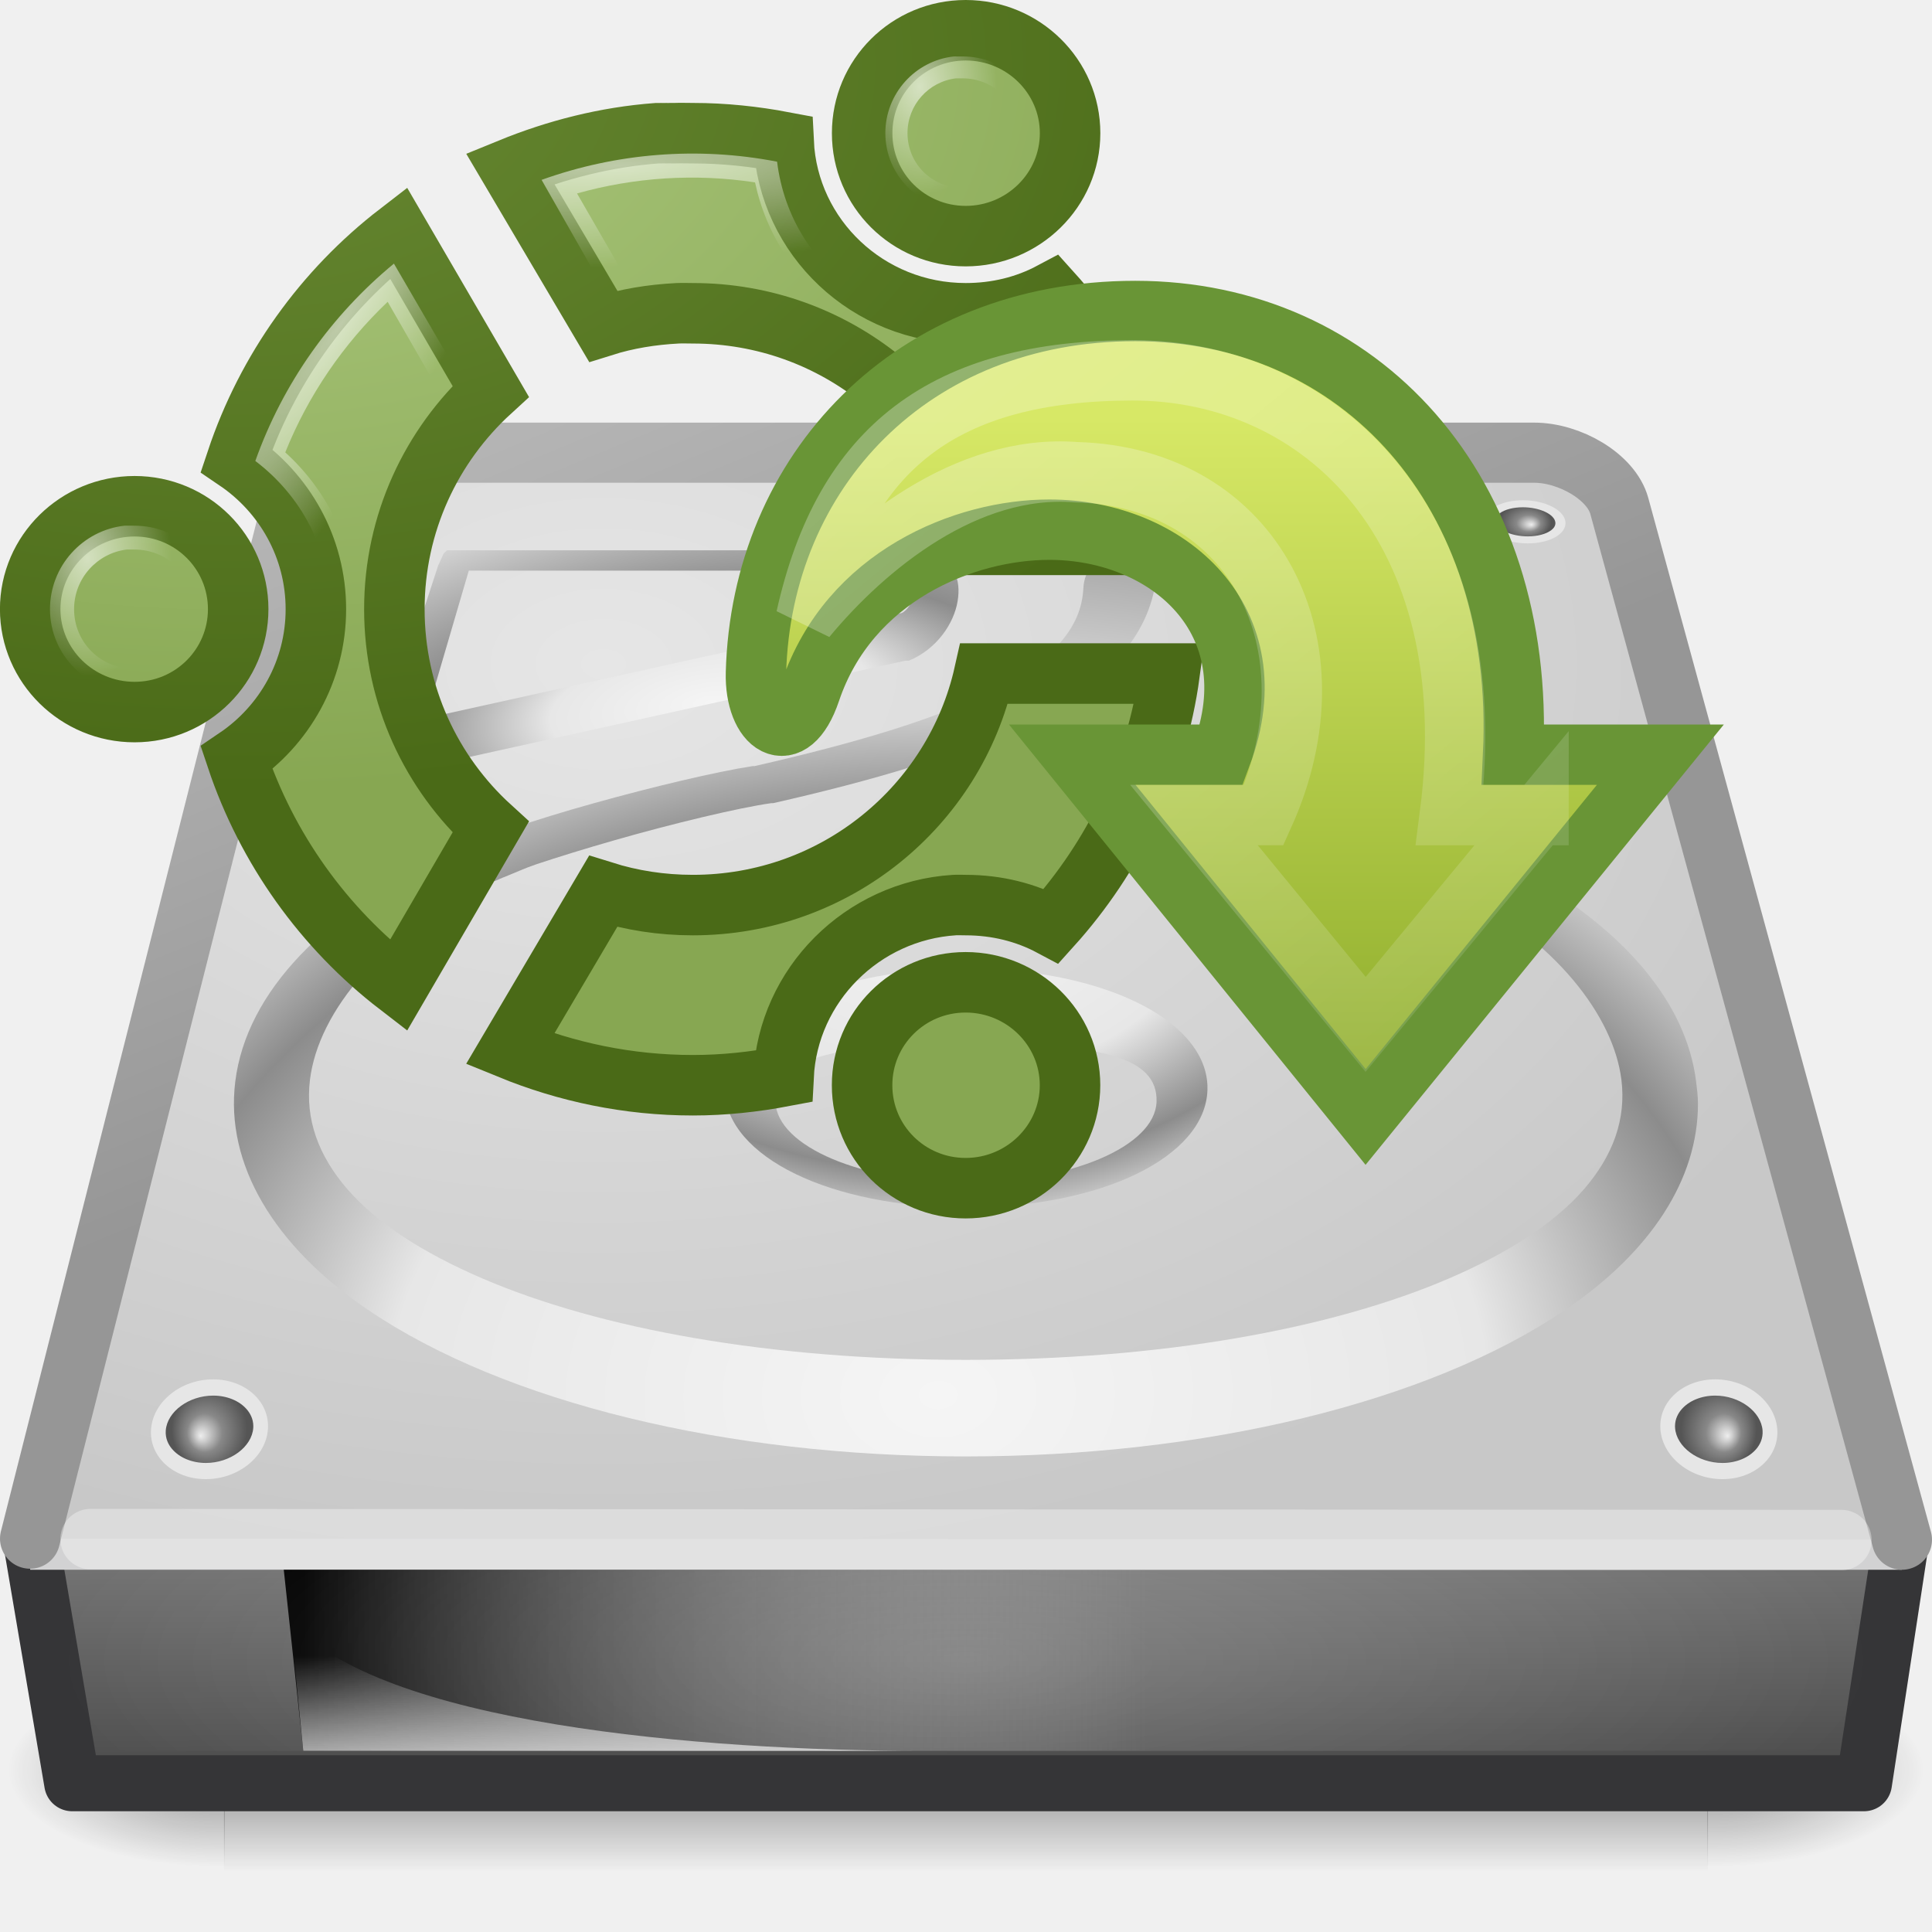
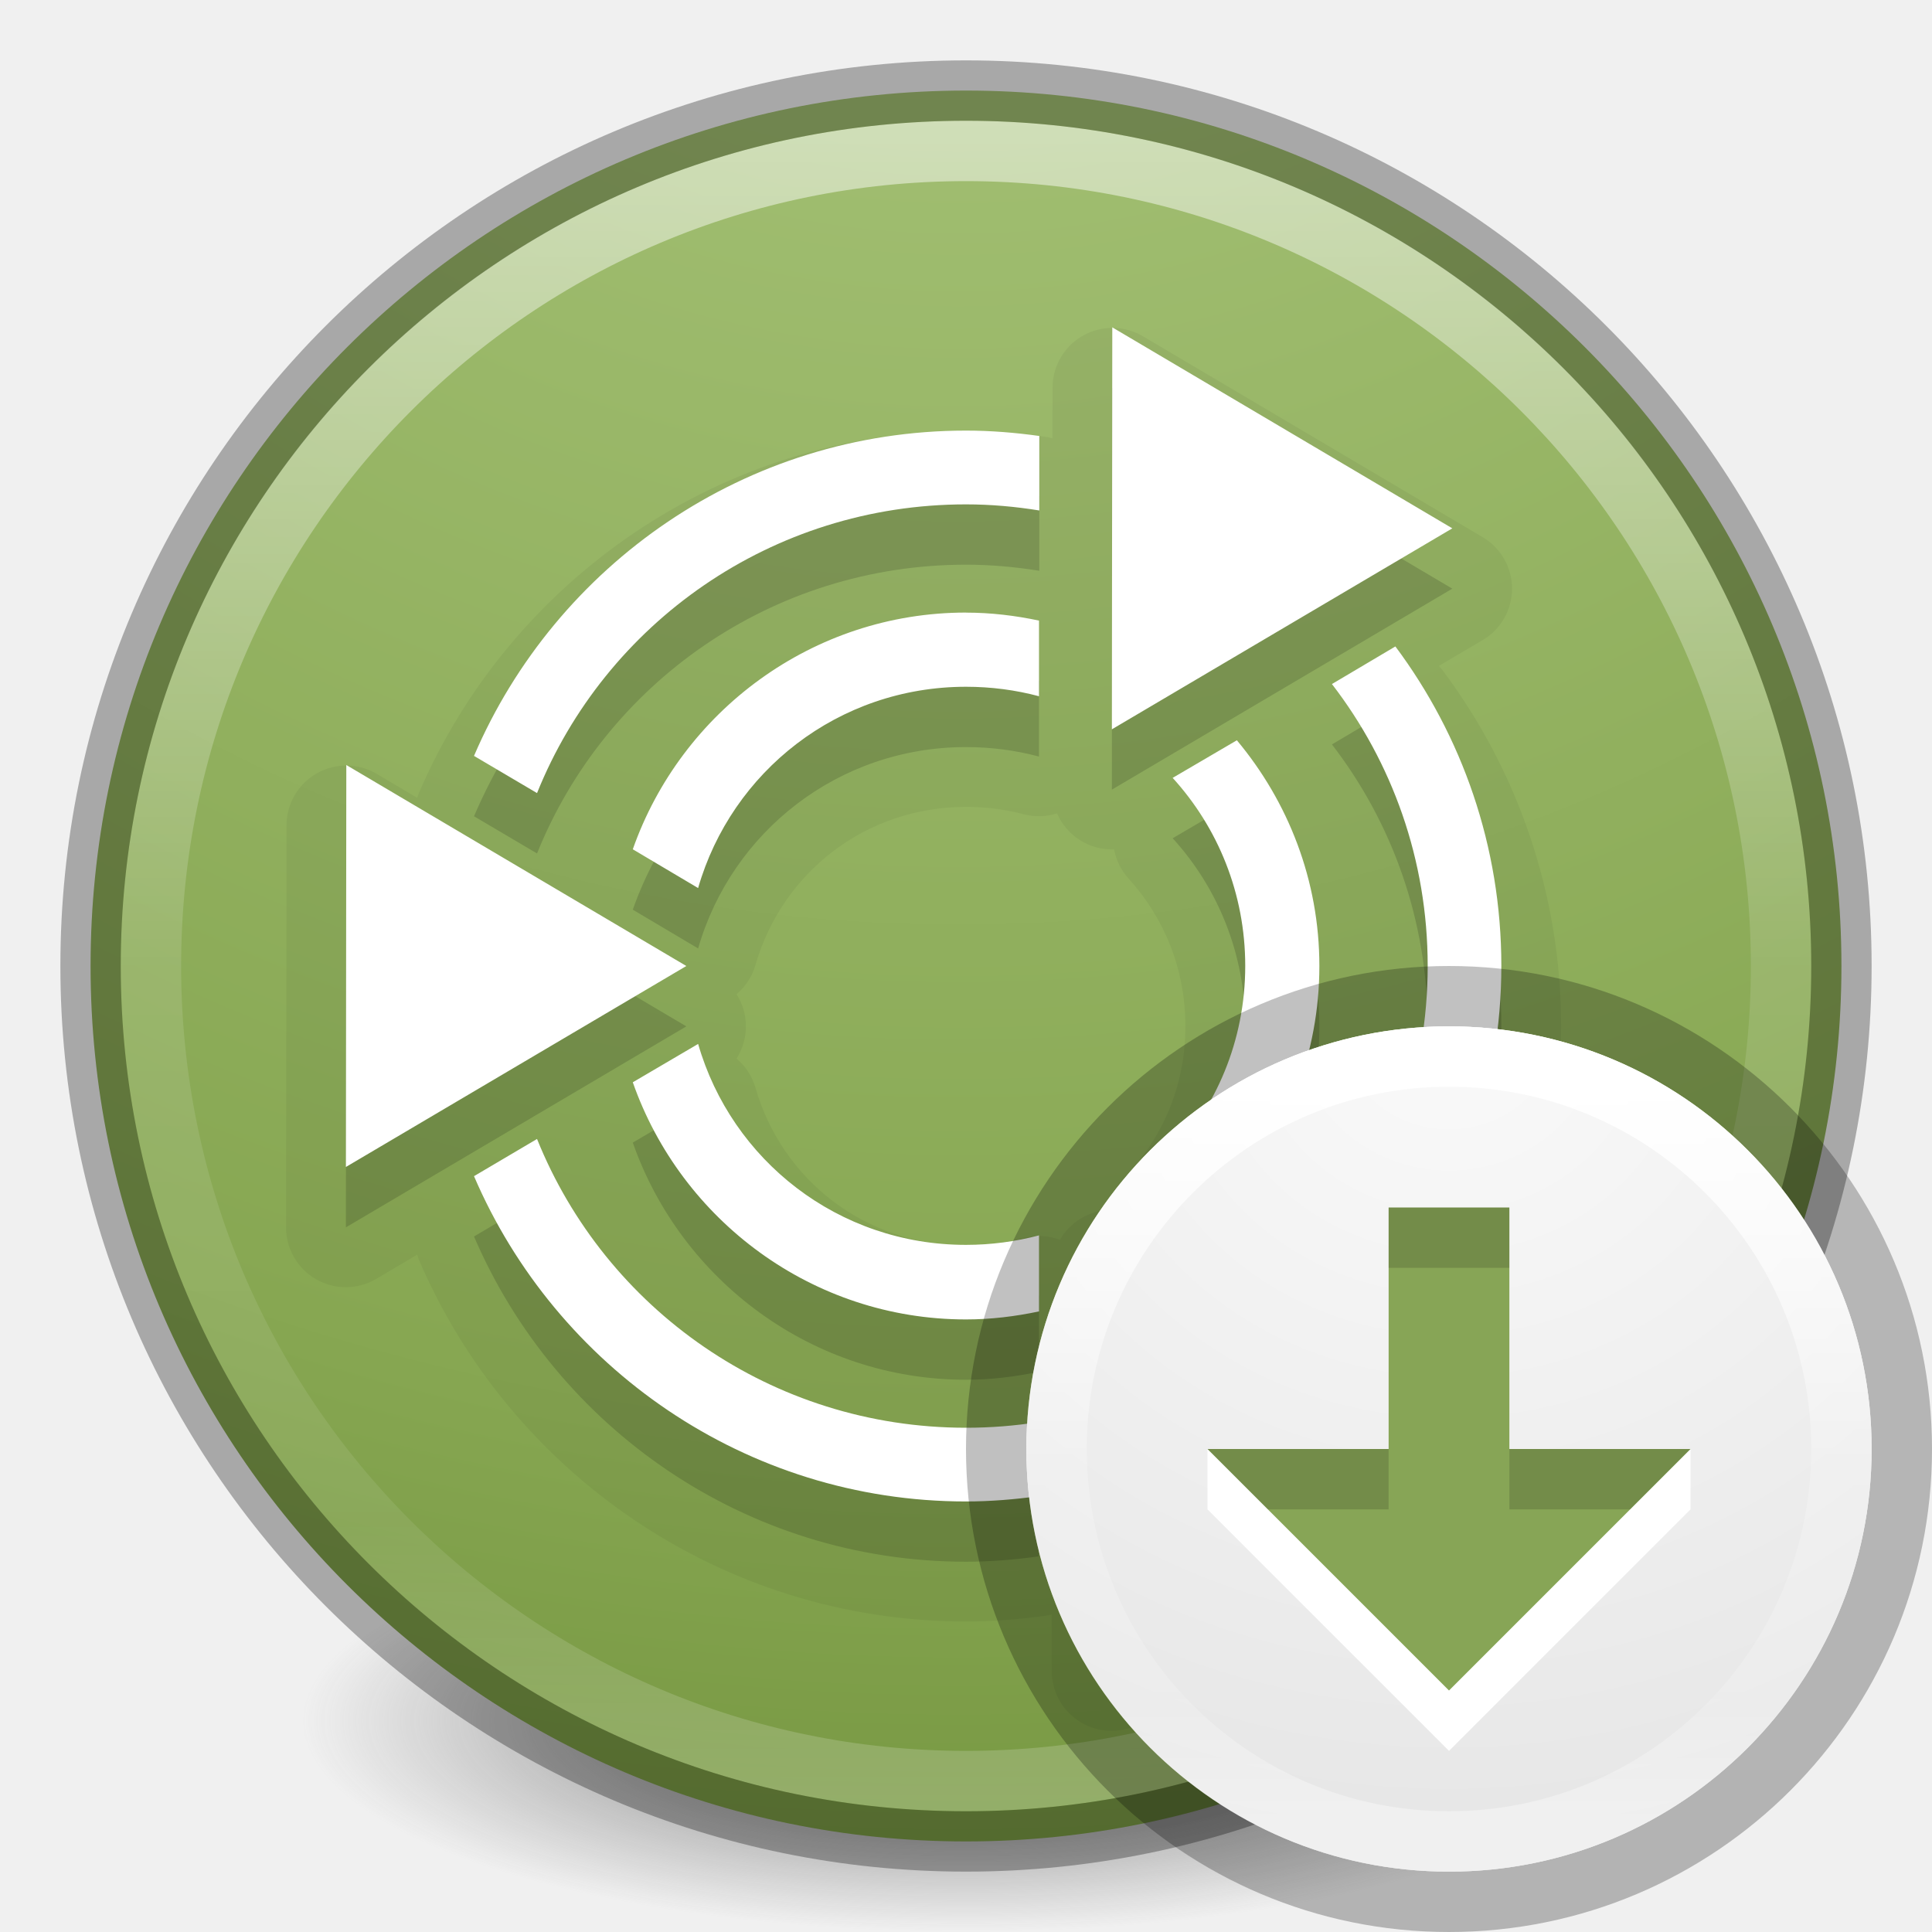
- <svg xmlns="http://www.w3.org/2000/svg" xmlns:xlink="http://www.w3.org/1999/xlink" id="svg3786" height="32" width="32" version="1.0">
-   <defs id="defs3788">
-     <radialGradient id="radialGradient3590" gradientUnits="userSpaceOnUse" cy="-26.1" cx="96.124" gradientTransform="matrix(-.0001763 .31546 -.49634 -.00032574 -9.1476 -29.278)" r="38.213">
-       <stop id="stop6164" style="stop-color:#688933" offset="0" />
-       <stop id="stop6166" style="stop-color:#4A6A17" offset="1" />
-     </radialGradient>
-     <radialGradient id="radialGradient3588" gradientUnits="userSpaceOnUse" cy="-34.004" cx="103.94" gradientTransform="matrix(-.00017632 .31546 -.50096 0 -13.226 -31.734)" r="38.213">
-       <stop id="stop6158" style="stop-color:#ADC980" offset="0" />
-       <stop id="stop6160" style="stop-color:#87A752" offset="1" />
-     </radialGradient>
-     <radialGradient id="radialGradient3585" xlink:href="#linearGradient6280" gradientUnits="userSpaceOnUse" cy="-22.827" cx="100.62" gradientTransform="matrix(.012345 .0081234 -.048043 .071615 3.2993 6.1981)" r="116.22" />
-     <radialGradient id="radialGradient3582" xlink:href="#linearGradient6280" gradientUnits="userSpaceOnUse" cy="30.946" cx="26.686" gradientTransform="matrix(.05309 -.0018911 .0026832 .073885 -.051455 7.0156)" r="26.269" />
-     <radialGradient id="radialGradient3579" xlink:href="#linearGradient6280" gradientUnits="userSpaceOnUse" cy="30.946" cx="26.686" gradientTransform="matrix(.048795 -.0017381 .0024661 .067907 13.856 -.61986)" r="26.269" />
-     <linearGradient id="linearGradient6280">
-       <stop id="stop6282" style="stop-color:#fff" offset="0" />
-       <stop id="stop6284" style="stop-color:#fff;stop-opacity:0" offset="1" />
+ <svg xmlns="http://www.w3.org/2000/svg" xmlns:xlink="http://www.w3.org/1999/xlink" id="svg4505" height="32" width="32" version="1.1">
+   <defs id="defs4507">
+     <linearGradient id="linearGradient3820-7-2-2">
+       <stop offset="0" style="stop-color:#3d3d3d;stop-opacity:1" id="stop3822-2-6-36" />
+       <stop offset="0.5" style="stop-color:#686868;stop-opacity:0.498" id="stop3864-8-7-6" />
+       <stop offset="1" style="stop-color:#686868;stop-opacity:0" id="stop3824-1-2-4" />
    </linearGradient>
-     <radialGradient id="radialGradient3576" xlink:href="#linearGradient6280" gradientUnits="userSpaceOnUse" cy="-22.827" cx="100.62" gradientTransform="matrix(.00076661 .014328 .084335 -.0047124 12.116 1.1909)" r="116.22" />
-     <linearGradient id="linearGradient2759" y2="40.322" gradientUnits="userSpaceOnUse" x2="25" gradientTransform="matrix(.4057 0 0 .40314 10.259 2.1016)" y1="11.923" x1="25">
-       <stop id="stop2266" style="stop-color:#d7e866" offset="0" />
-       <stop id="stop2268" style="stop-color:#8cab2a" offset="1" />
+     <radialGradient gradientTransform="matrix(0.1752454,0,0,0.05575992,-1.37681,18.11914)" gradientUnits="userSpaceOnUse" xlink:href="#linearGradient3820-7-2-2" id="radialGradient3043" fy="186.171" fx="99.157" r="62.769" cy="186.171" cx="99.157" />
+     <linearGradient gradientTransform="matrix(0.7297297,0,0,0.7297297,-36.34608,-2.503931)" gradientUnits="userSpaceOnUse" xlink:href="#linearGradient4011" id="linearGradient3012" y2="44.341" x2="71.204" y1="6.238" x1="71.204" />
+     <linearGradient id="linearGradient4011">
+       <stop offset="0" style="stop-color:#ffffff;stop-opacity:1" id="stop4013" />
+       <stop offset="0.508" style="stop-color:#ffffff;stop-opacity:0.235" id="stop4015" />
+       <stop offset="0.835" style="stop-color:#ffffff;stop-opacity:0.157" id="stop4017" />
+       <stop offset="1" style="stop-color:#ffffff;stop-opacity:0.392" id="stop4019" />
    </linearGradient>
-     <linearGradient id="linearGradient2756" y2="58.048" gradientUnits="userSpaceOnUse" x2="105.32" gradientTransform="matrix(.40759 0 0 .40314 -12.064 .87288)" y1="2.048" x1="58.749">
-       <stop id="stop5115" style="stop-color:#fff" offset="0" />
-       <stop id="stop5117" style="stop-color:#fff;stop-opacity:0" offset="1" />
+     <linearGradient id="linearGradient4632-92-3-0-8-1-6-6">
+       <stop offset="0" style="stop-color:#fafafa;stop-opacity:1" id="stop4634-68-8-0-2-9-1-1" />
+       <stop offset="1" style="stop-color:#e1e1e1;stop-opacity:1" id="stop4636-8-21-7-1-4-9-4" />
    </linearGradient>
-     <linearGradient id="linearGradient5060">
-       <stop id="stop5062" offset="0" />
-       <stop id="stop5064" style="stop-opacity:0" offset="1" />
+     <linearGradient id="linearGradient4011-7-8">
+       <stop offset="0" style="stop-color:#ffffff;stop-opacity:1" id="stop4013-4" />
+       <stop offset="0.508" style="stop-color:#ffffff;stop-opacity:0.235" id="stop4015-61" />
+       <stop offset="0.835" style="stop-color:#ffffff;stop-opacity:0.157" id="stop4017-2" />
+       <stop offset="1" style="stop-color:#ffffff;stop-opacity:0.392" id="stop4019-2" />
    </linearGradient>
-     <linearGradient id="linearGradient2461" y2="9.748" gradientUnits="userSpaceOnUse" x2="13.817" gradientTransform="matrix(.68745 0 0 .66426 -.49869 .52458)" y1="23.297" x1="19.636">
-       <stop id="stop3486-2" style="stop-color:#969696" offset="0" />
-       <stop id="stop3488-0" style="stop-color:#b4b4b4" offset="1" />
+     <linearGradient gradientTransform="matrix(0.3513513,0,0,0.3513513,-1.203669,15.0907)" gradientUnits="userSpaceOnUse" xlink:href="#linearGradient4011-7-8" id="linearGradient3364" y2="42.884" x2="71.204" y1="7.831" x1="71.204" />
+     <radialGradient gradientTransform="matrix(0,0.8532606,-0.9026479,-2.322444e-8,31.6272,11.64569)" gradientUnits="userSpaceOnUse" xlink:href="#linearGradient4632-92-3-0-8-1-6-6" id="radialGradient3370" fy="8.45" fx="6.275" r="20" cy="8.45" cx="6.275" />
+     <linearGradient gradientTransform="matrix(0.8074983,0,0,0.833744,46.32299,-10.00994)" gradientUnits="userSpaceOnUse" xlink:href="#linearGradient3104-8-8-97-4-6-2-0-1-4-0-5-8-3-9-1-4" id="linearGradient3373-2" y2="5.176" x2="-95.838" y1="54.2" x1="-95.838" />
+     <linearGradient id="linearGradient3104-8-8-97-4-6-2-0-1-4-0-5-8-3-9-1-4">
+       <stop offset="0" style="stop-color:#000000;stop-opacity:0.322" id="stop3106-5-4-3-5-0-1-61-9-2-7-3-3-2-6-9-2" />
+       <stop offset="1" style="stop-color:#000000;stop-opacity:0.278" id="stop3108-4-3-7-8-2-4-01-9-9-0-6-4-3-7-7-3" />
    </linearGradient>
-     <linearGradient id="linearGradient2465" y2="50" gradientUnits="userSpaceOnUse" x2="30" gradientTransform="matrix(.68865 0 0 .50672 -3.9709 4.4553)" y1="41" x1="29.938">
-       <stop id="stop2223-6" style="stop-color:#7a7a7a" offset="0" />
-       <stop id="stop2219-1" style="stop-color:#474747" offset="1" />
-     </linearGradient>
-     <linearGradient id="linearGradient2471" y2="609.51" gradientUnits="userSpaceOnUse" x2="302.86" gradientTransform="matrix(.076357 0 0 .021849 1.4026 30.139)" y1="366.65" x1="302.86">
-       <stop id="stop5050" style="stop-opacity:0" offset="0" />
-       <stop id="stop5056" offset=".5" />
-       <stop id="stop5052" style="stop-opacity:0" offset="1" />
-     </linearGradient>
-     <radialGradient id="radialGradient2473" xlink:href="#linearGradient5060" gradientUnits="userSpaceOnUse" cy="486.65" cx="605.71" gradientTransform="matrix(.044847 0 0 .021849 20.389 30.139)" r="117.14" />
-     <radialGradient id="radialGradient2475" xlink:href="#linearGradient5060" gradientUnits="userSpaceOnUse" cy="486.65" cx="605.71" gradientTransform="matrix(-.044847 0 0 .021849 37.611 30.139)" r="117.14" />
-     <radialGradient id="radialGradient3437" fx="113.67" fy="98" gradientUnits="userSpaceOnUse" cy="97.588" cx="113.07" r="2.563">
-       <stop id="stop3439" style="stop-color:#eee" offset="0" />
-       <stop id="stop3441" style="stop-color:#cecece" offset=".16" />
-       <stop id="stop3443" style="stop-color:#888" offset=".468" />
-       <stop id="stop3445" style="stop-color:#555" offset="1" />
-     </radialGradient>
-     <radialGradient id="radialGradient3789" fx="113.67" fy="98" xlink:href="#radialGradient3437" gradientUnits="userSpaceOnUse" cy="97.588" cx="113.07" gradientTransform="matrix(2.4957 0 0 2.4957 -223.98 -53.226)" r="2.563" />
-     <radialGradient id="radialGradient3820" xlink:href="#linearGradient4035" gradientUnits="userSpaceOnUse" cy="191.85" cx="142.62" gradientTransform="matrix(.1233 0 0 -.086259 -2.0741 31.248)" r="78.728" />
-     <radialGradient id="radialGradient3827" gradientUnits="userSpaceOnUse" cy="143.83" cx="127.32" gradientTransform="matrix(.12648 -.017188 .0057168 .051201 -5.1166 6.5256)" r="78.728">
-       <stop id="stop5028" style="stop-color:#f5f5f5" offset="0" />
-       <stop id="stop5030" style="stop-color:#e7e7e7" offset=".278" />
-       <stop id="stop5032" style="stop-color:#8c8c8c" offset=".524" />
-       <stop id="stop5034" style="stop-color:#ddd" offset="1" />
-       <stop id="stop5036" style="stop-color:#a8a8a8" offset="1" />
-     </radialGradient>
-     <radialGradient id="radialGradient3831" xlink:href="#linearGradient4035" gradientUnits="userSpaceOnUse" cy="206.43" cx="141.75" gradientTransform="matrix(.24819 -.0031401 .0018369 .18067 -20.017 -13.634)" r="78.728" />
-     <linearGradient id="linearGradient4035">
-       <stop id="stop4037" style="stop-color:#f5f5f5" offset="0" />
-       <stop id="stop4039" style="stop-color:#e7e7e7" offset=".47" />
-       <stop id="stop4041" style="stop-color:#8c8c8c" offset=".693" />
-       <stop id="stop4043" style="stop-color:#ddd" offset=".835" />
-       <stop id="stop4045" style="stop-color:#a8a8a8" offset="1" />
-     </linearGradient>
-     <radialGradient id="radialGradient4226" gradientUnits="userSpaceOnUse" cy="42" cx="24" gradientTransform="matrix(.71429 0 1.9866e-8 .21429 -1.1429 18.5)" r="21">
-       <stop id="stop6312-6" style="stop-color:#fff" offset="0" />
-       <stop id="stop6314-6" style="stop-color:#fff;stop-opacity:0" offset="1" />
-     </radialGradient>
-     <linearGradient id="linearGradient4235" y2="33.759" gradientUnits="userSpaceOnUse" x2="12.222" gradientTransform="matrix(.79305 0 0 .53933 -1.2092 9.187)" y1="37.206" x1="12.277">
-       <stop id="stop4238-4" style="stop-color:#eee" offset="0" />
-       <stop id="stop4240-3" style="stop-color:#eee;stop-opacity:0" offset="1" />
-     </linearGradient>
-     <linearGradient id="linearGradient4238" y2="35.281" gradientUnits="userSpaceOnUse" x2="24.688" gradientTransform="matrix(.79305 0 0 .53933 -.57834 8.4719)" y1="35.281" x1="7.062">
-       <stop id="stop6311" offset="0" />
-       <stop id="stop6313" style="stop-color:#bbb;stop-opacity:0" offset="1" />
-     </linearGradient>
-     <radialGradient id="radialGradient5024" gradientUnits="userSpaceOnUse" cy="7.237" cx="10" gradientTransform="matrix(1.4045 0 0 .9375 -4.0451 4.2155)" r="16">
-       <stop id="stop7064-4" style="stop-color:#e6e6e6" offset="0" />
-       <stop id="stop7060-2" style="stop-color:#c8c8c8" offset="1" />
+     <radialGradient xlink:href="#radialGradient2444" id="radialGradient3543" gradientUnits="userSpaceOnUse" gradientTransform="matrix(0,2.354617,-2.490904,-6.4089059e-8,37.04764,-12.28401)" cx="1.401" cy="8.501" fx="1.401" fy="8.501" r="20" />
+     <radialGradient id="radialGradient2444" gradientUnits="userSpaceOnUse" cy="14.113" cx="63.969" gradientTransform="matrix(1.5647,-9.5143e-8,6.1772e-8,1.0159,-59.14917,8.1461)" r="23.097">
+       <stop id="stop3618" style="stop-color:#ADC980" offset="0" />
+       <stop id="stop3270" style="stop-color:#87A752" offset="0.688" />
+       <stop id="stop3620" style="stop-color:#688933" offset="1" />
    </radialGradient>
  </defs>
-   <g id="g6029" style="enable-background:new" transform="matrix(.66666 0 0 0.626 -3.3331 3.797)">
-     <rect id="rect2723" style="opacity:.402;fill:url(#linearGradient2471)" height="5.306" width="36.869" y="38.149" x="10.565" />
-     <path id="path2725" style="opacity:.402;fill:url(#radialGradient2473)" d="m47.417 38.15v5.305c2.309 0.01 5.583-1.188 5.583-2.653 0-1.464-2.577-2.652-5.583-2.652z" />
-     <path id="path2727" style="opacity:.402;fill:url(#radialGradient2475)" d="m10.583 38.15v5.305c-2.309 0.01-5.583-1.188-5.583-2.653 0-1.464 2.577-2.652 5.583-2.652z" />
-   </g>
-   <path id="rect6431" style="stroke-linejoin:round;stroke-width:0.928;fill-rule:evenodd;stroke:#353537;stroke-linecap:round;enable-background:new;fill:url(#linearGradient2465)" d="m0.508 25.486h30.984l-0.619 4.05h-29.677l-0.688-4.05z" />
-   <rect id="rect6381" style="enable-background:new;fill:#d2d2d3;fill-rule:evenodd" height="1" width="31" y="25" x=".5" />
-   <path id="path6345" style="stroke-linejoin:round;stroke-width:.996;stroke:url(#linearGradient2461);stroke-linecap:round;fill:url(#radialGradient5024)" d="m31.502 25.502l-4.681-17.121c-0.132-0.487-0.826-0.883-1.409-0.883h-18.985c-0.896 0-1.409 0.132-1.598 0.883l-4.331 17.104" />
-   <path id="path7046" style="opacity:.35;stroke:#fff;stroke-linecap:round;fill:none" d="m30.5 25.508l-29-0.016" />
-   <g id="g9164" style="enable-background:new" transform="matrix(.067079 0 0 .046533 2.4612 -.21308)">
-     <path id="path9166" style="fill:#f0f0f0" d="m48.3 190.28c0.314 4.25 5.024 7.71 10.514 7.71 5.488 0 9.643-3.46 9.276-7.71-0.364-4.23-5.071-7.64-10.506-7.64-5.438 0-9.594 3.41-9.284 7.64z" />
-     <path id="path9168" style="fill:url(#radialGradient3789)" d="m51.851 187.29c-0.501 0.54-1.075 1.4-1.075 2.55 0 0.09 0.005 0.17 0.01 0.26 0.217 2.92 3.893 5.4 8.026 5.4 2.353 0 4.504-0.82 5.752-2.18 0.537-0.58 1.148-1.54 1.038-2.83-0.252-2.9-3.923-5.35-8.021-5.35-2.336 0-4.479 0.8-5.73 2.15z" />
-   </g>
-   <g id="g9170" style="enable-background:new" transform="matrix(.067079 0 0 .046533 21.361 -.21308)">
-     <path id="path9172" style="fill:#e6e6e6" d="m48.3 190.28c0.314 4.25 5.024 7.71 10.514 7.71 5.488 0 9.643-3.46 9.276-7.71-0.364-4.23-5.071-7.64-10.506-7.64-5.438 0-9.594 3.41-9.284 7.64z" />
-     <path id="path9174" style="fill:url(#radialGradient3789)" d="m51.851 187.29c-0.501 0.54-1.075 1.4-1.075 2.55 0 0.09 0.005 0.17 0.01 0.26 0.217 2.92 3.893 5.4 8.026 5.4 2.353 0 4.504-0.82 5.752-2.18 0.537-0.58 1.148-1.54 1.038-2.83-0.252-2.9-3.923-5.35-8.021-5.35-2.336 0-4.479 0.8-5.73 2.15z" />
-   </g>
-   <path id="path3829" style="enable-background:new;fill:url(#radialGradient3831)" d="m19.375 8.75c-0.359 0-0.683 0.081-0.937 0.219-0.255 0.138-0.456 0.365-0.469 0.656-0.032 0.699-0.54 1.226-1.5 1.719-0.955 0.49-2.334 0.899-4 1.281-0.011 0.003-0.021-0.003-0.031 0-0.621 0.097-1.656 0.344-2.657 0.625-1 0.28-1.919 0.593-2.344 0.812-0.005 0.003-0.026-0.002-0.031 0-2.112 1.003-3.438 2.355-3.625 3.876-0.171 1.39 0.647 2.771 2.219 3.843 2.298 1.568 6.018 2.469 10 2.469s7.732-0.9 10.031-2.469c1.436-0.979 2.219-2.202 2.219-3.469 0-0.138-0.019-0.271-0.031-0.374-0.164-1.33-1.197-2.548-2.875-3.5-0.053-0.552-0.469-4.844-0.469-4.844-0.027-0.291-0.241-0.489-0.5-0.625-0.259-0.136-0.58-0.219-0.937-0.219h-4.063zm0 0.656h4.063c0.082 0 0.142 0.02 0.187 0.031l0.469 5.093c-0.001 0.011-0.001 0.021 0 0.031 0.007 0.023 0.018 0.044 0.031 0.063 0.022 0.039 0.055 0.071 0.094 0.094 1.645 0.844 2.618 2.117 2.75 3.187 0.082 0.666-0.139 1.278-0.625 1.844-0.487 0.566-1.259 1.07-2.25 1.5-1.982 0.86-4.837 1.375-8.094 1.375s-6.112-0.515-8.094-1.375c-0.991-0.43-1.764-0.934-2.25-1.5-0.486-0.566-0.707-1.178-0.625-1.844 0.141-1.147 1.208-2.472 3.063-3.344 0.01 0.001 0.021 0.001 0.031 0 0.004-0.002 0.101-0.047 0.219-0.093 0.118-0.047 0.287-0.126 0.469-0.188 0.363-0.122 0.82-0.264 1.312-0.406 0.985-0.284 2.081-0.548 2.625-0.625 0.01 0.001 0.021 0.001 0.031 0 1.611-0.368 3.157-0.808 4.344-1.406 1.141-0.576 1.954-1.35 2.063-2.406 0.029-0.011 0.095-0.031 0.187-0.031z" transform="matrix(.99011 0 0 .98361 .15312 .27049)" />
-   <path id="path9156" style="fill:url(#radialGradient3820)" d="m16 20c-2.243 0-3.963-0.836-3.999-1.945-0.001-0.012-0.001-0.024-0.001-0.035 0-0.402 0.225-0.783 0.654-1.106 0.724-0.547 1.975-0.873 3.346-0.873s2.622 0.326 3.346 0.873c0.441 0.332 0.667 0.727 0.653 1.141-0.036 1.109-1.756 1.945-3.999 1.945zm0.067-2.718c-2.108 0-3.249 0.208-3.224 0.965 0.025 0.744 1.438 1.339 3.157 1.339s3.132-0.595 3.156-1.339c0.025-0.757-0.981-0.965-3.089-0.965z" />
-   <path id="path3825" style="fill:url(#radialGradient3827)" d="m7.25 8.906c-0.013 0.008-0.024 0.018-0.031 0.031-0.013 0.008-0.024 0.018-0.031 0.031l-0.094 0.219-1 3.251-0.188 0.531c-0.002 0.01-0.002 0.021 0 0.031-0.002 0.01-0.002 0.021 0 0.031 0.008 0.013 0.018 0.024 0.031 0.031 0.008 0.013 0.018 0.024 0.031 0.032 0.01 0.002 0.021 0.002 0.031 0 0.01 0.002 0.021 0.002 0.031 0l0.5-0.125 8.657-2.031h0.031c0.01 0.001 0.021 0.001 0.031 0 0.489-0.216 0.781-0.688 0.844-1.094 0.031-0.201 0.02-0.376-0.063-0.563-0.088-0.199-0.319-0.381-0.562-0.375h-0.031-7.969-0.188c-0.01-0.002-0.021-0.002-0.031 0zm0.375 0.375h7.844c-0.012 0.078-0.033 0.233-0.094 0.406s-0.158 0.332-0.25 0.374l-8.25 1.938 0.75-2.719z" transform="matrix(.95607 0 0 .89997 .47482 1.0991)" />
-   <g id="g9158" style="enable-background:new" transform="matrix(-.097811 0 0 .10767 9.1622 3.1817)">
-     <path id="path9160" style="fill:#e6e6e6" d="m48.3 190.28c0.314 4.25 5.024 7.71 10.514 7.71 5.488 0 9.643-3.46 9.276-7.71-0.364-4.23-5.071-7.64-10.506-7.64-5.438 0-9.594 3.41-9.284 7.64z" />
-     <path id="path9162" style="fill:url(#radialGradient3789)" d="m51.851 187.29c-0.501 0.54-1.075 1.4-1.075 2.55 0 0.09 0.005 0.17 0.01 0.26 0.217 2.92 3.893 5.4 8.026 5.4 2.353 0 4.504-0.82 5.752-2.18 0.537-0.58 1.148-1.54 1.038-2.83-0.252-2.9-3.923-5.35-8.021-5.35-2.336 0-4.479 0.8-5.73 2.15z" />
-   </g>
-   <g id="g9190" style="enable-background:new" transform="matrix(.097811 0 0 .10767 22.777 3.1817)">
-     <path id="path9192" style="fill:#e6e6e6" d="m48.3 190.28c0.314 4.25 5.024 7.71 10.514 7.71 5.488 0 9.643-3.46 9.276-7.71-0.364-4.23-5.071-7.64-10.506-7.64-5.438 0-9.594 3.41-9.284 7.64z" />
-     <path id="path9194" style="fill:url(#radialGradient3789)" d="m51.851 187.29c-0.501 0.54-1.075 1.4-1.075 2.55 0 0.09 0.005 0.17 0.01 0.26 0.217 2.92 3.893 5.4 8.026 5.4 2.353 0 4.504-0.82 5.752-2.18 0.537-0.58 1.148-1.54 1.038-2.83-0.252-2.9-3.923-5.35-8.021-5.35-2.336 0-4.479 0.8-5.73 2.15z" />
-   </g>
-   <path id="rect9146" style="fill-rule:evenodd;fill:url(#linearGradient4238)" d="m4.7 26h14.3v3h-13.977l-0.323-3z" />
-   <path id="path9148" style="opacity:.811;fill:url(#linearGradient4235);fill-rule:evenodd" d="m5.023 29l-0.215-2.163c1.456 1.714 6.795 2.163 10.476 2.163h-10.261-0z" />
-   <rect id="rect6300-3" style="opacity:.2;fill:url(#radialGradient4226)" height="3" width="30" y="26" x="1" />
-   <path id="path2317" style="stroke-width:1.002;stroke:url(#radialGradient3590);fill:url(#radialGradient3588)" d="m15.995 0.501c-0.951 0-1.716 0.763-1.715 1.705-0.001 0.942 0.764 1.705 1.715 1.705s1.729-0.763 1.729-1.705c0-0.942-0.778-1.705-1.729-1.705zm-5.107 1.705c-0.857 0.063-1.678 0.275-2.439 0.586l1.541 2.61c0.394-0.124 0.803-0.191 1.234-0.213 0.084-0.004 0.169 0 0.254 0 2.362 0 4.334 1.643 4.825 3.836h3.07c-0.218-1.594-0.925-3.037-1.957-4.182-0.424 0.226-0.906 0.346-1.421 0.346-1.615 0-2.941-1.255-3.016-2.837-0.486-0.092-0.988-0.146-1.501-0.146-0.103 0-0.206-0.004-0.308 0-0.033 0.001-0.061-0.002-0.094 0-0.031 0.002-0.063-0.002-0.094 0-0.03 0.002-0.063-0.002-0.094 0zm-4.289 1.651c-1.236 0.953-2.179 2.265-2.681 3.769 0.793 0.538 1.314 1.441 1.314 2.464 0 1.023-0.521 1.927-1.314 2.464 0.502 1.504 1.444 2.817 2.681 3.769l1.528-2.623c-0.983-0.896-1.595-2.184-1.595-3.61 0-1.425 0.613-2.711 1.595-3.609l-1.528-2.624zm-4.37 4.528c-0.951 0-1.729 0.763-1.729 1.704-0 0.942 0.778 1.705 1.729 1.705s1.716-0.763 1.716-1.705c0-0.942-0.765-1.704-1.716-1.704zm14.073 2.771c-0.491 2.193-2.463 3.835-4.825 3.835-0.523 0-1.016-0.078-1.488-0.226l-1.541 2.61c0.934 0.382 1.956 0.6 3.029 0.6 0.513 0 1.015-0.055 1.501-0.147 0.075-1.515 1.305-2.741 2.828-2.837 0.064-0.004 0.123 0 0.188 0 0.515 0 0.997 0.121 1.421 0.347 1.032-1.145 1.739-2.588 1.957-4.182h-3.07zm-0.308 5.114c-0.951 0-1.716 0.763-1.715 1.705-0.001 0.942 0.764 1.705 1.715 1.705s1.729-0.763 1.729-1.705-0.778-1.705-1.729-1.705z" />
-   <path id="path2272" style="opacity:.6;fill:url(#radialGradient3585)" d="m6.525 4.366c-1.037 0.855-1.839 1.982-2.296 3.269 0.748 0.567 1.239 1.452 1.239 2.455 0 1.003-0.491 1.888-1.239 2.454 0.457 1.287 1.259 2.415 2.296 3.269l1.278-2.196c-0.922-0.9-1.5-2.146-1.5-3.527 0-1.382 0.579-2.626 1.5-3.527l-1.278-2.196zm-0.104 0.633l0.861 1.499c-0.825 0.909-1.349 2.094-1.396 3.398-0.052-0.948-0.496-1.8-1.161-2.403 0.381-0.949 0.965-1.799 1.696-2.494zm-0.535 5.284c0.047 1.304 0.57 2.49 1.396 3.398l-0.861 1.499c-0.73-0.694-1.315-1.544-1.696-2.494 0.666-0.602 1.109-1.454 1.161-2.403z" />
-   <path id="path2284" style="opacity:.6;fill:url(#radialGradient3582)" d="m2.062 8.707c-0.696 0.078-1.234 0.67-1.234 1.383 0 0.765 0.623 1.382 1.396 1.382 0.772 0 1.395-0.617 1.395-1.382 0-0.766-0.623-1.383-1.395-1.383-0.051 0-0.092-0.002-0.112 0-0.017 0.001-0.033-0.002-0.05 0zm0.037 0.395c0.016-0.002 0.034 0.001 0.05 0 0.013-0 0.039 0 0.075 0 0.557 0 0.997 0.436 0.997 0.988 0 0.551-0.44 0.987-0.997 0.987s-0.997-0.436-0.997-0.987c0-0.51 0.381-0.927 0.872-0.988z" />
-   <path id="path4951" style="opacity:.6;fill:url(#radialGradient3579)" d="m15.798 0.935c-0.64 0.071-1.134 0.615-1.134 1.27 0 0.703 0.573 1.27 1.283 1.27s1.282-0.567 1.282-1.27-0.572-1.27-1.282-1.27c-0.047 0-0.085-0.001-0.103 0-0.016 0.001-0.031-0.002-0.046 0zm0.034 0.363c0.015-0.002 0.031 0.001 0.046 0 0.011-0 0.036 0 0.069 0 0.511 0 0.916 0.401 0.916 0.907s-0.405 0.907-0.916 0.907c-0.512 0-0.916-0.401-0.916-0.907 0-0.469 0.35-0.852 0.801-0.907z" />
-   <path id="path4955" style="opacity:.6;fill:url(#radialGradient3576)" d="m8.971 2.979c1.236-0.444 2.586-0.556 3.9-0.301 0.11 0.905 0.615 1.753 1.464 2.249 0.848 0.496 1.84 0.523 2.689 0.179 0.863 1.018 1.42 2.245 1.63 3.534l-2.49-0.018c-0.306-1.216-1.074-2.314-2.242-2.997-1.169-0.683-2.507-0.815-3.725-0.491l-1.226-2.154zm0.587 0.226l0.842 1.46c1.177-0.239 2.438-0.091 3.564 0.514-0.776-0.512-1.277-1.304-1.458-2.158-0.992-0.151-1.999-0.084-2.948 0.183zm4.734 2.166c1.08 0.684 1.824 1.707 2.184 2.846l1.694 0.022c-0.226-0.953-0.656-1.862-1.271-2.65-0.839 0.258-1.779 0.207-2.607-0.219z" />
-   <path id="path4972" style="stroke:#699536;fill:url(#linearGradient2759)" d="m27.501 12.5l-4.882 6-4.859-6h2.472c0.83-2.212-0.875-3.727-2.853-3.727-1.405 0-3.312 0.768-3.956 2.677-0.335 0.993-0.925 0.558-0.902-0.305 0.088-3.331 2.573-5.994 6.283-5.994s6.466 2.97 6.258 7.349h2.439z" />
-   <path id="path4980" style="opacity:0.354;stroke:url(#linearGradient2756);fill:none" d="m25.483 13.5l-2.864 3.467-2.843-3.467h1.155c1.271-2.813-0.153-5.602-3.112-5.679-1.814-0.141-3.478 1.216-4.468 2.411 0.631-2.829 2.298-4.093 5.401-4.098 3.134-0.006 5.881 2.59 5.262 7.367h1.469z" />
+   <path style="fill:url(#radialGradient3043);fill-opacity:1;stroke:none" id="path3818-0-2" d="m 27,28.5 a 11,3.5 0 1 1 -22,0 11,3.5 0 1 1 22,0 z" />
+   <path style="color:#000000;display:inline;overflow:visible;visibility:visible;fill:url(#radialGradient3543);fill-opacity:1;fill-rule:nonzero;stroke:none;stroke-width:1;marker:none;enable-background:accumulate" id="path2555" d="M 16,1.5 C 7.999,1.5 1.5,7.999 1.5,16 1.5,24.001 7.999,30.5 16,30.5 24.001,30.5 30.5,24.001 30.5,16 30.5,7.999 24.001,1.5 16,1.5 Z" />
+   <path style="color:#000000;font-style:normal;font-variant:normal;font-weight:normal;font-stretch:normal;font-size:medium;line-height:normal;font-family:Sans;-inkscape-font-specification:Sans;text-indent:0;text-align:start;text-decoration:none;text-decoration-line:none;letter-spacing:normal;word-spacing:normal;text-transform:none;direction:ltr;block-progression:tb;writing-mode:lr-tb;baseline-shift:baseline;text-anchor:start;clip-rule:nonzero;display:inline;overflow:visible;visibility:visible;opacity:0.05;isolation:auto;mix-blend-mode:normal;color-interpolation:sRGB;color-interpolation-filters:linearRGB;solid-color:#000000;solid-opacity:1;fill:#000000;fill-opacity:1;fill-rule:nonzero;stroke:none;stroke-width:1;stroke-linecap:butt;stroke-linejoin:miter;stroke-miterlimit:4;stroke-dasharray:none;stroke-dashoffset:0;stroke-opacity:1;marker:none;color-rendering:auto;image-rendering:auto;shape-rendering:auto;text-rendering:auto;enable-background:accumulate;filter-blend-mode:normal;filter-gaussianBlur-deviation:0" id="path4339" d="m 18.457,5.432 a 0.99,0.99 0 0 0 -1.023,0.986 l -0.002,0.84 a 0.99,0.99 0 0 0 -0.08,-0.018 C 16.916,7.18 16.465,7.143 16,7.143 c -4.053,0 -7.55,2.47 -9.059,5.986 a 0.99,0.99 0 0 0 -0.031,0.086 L 6.24,12.818 a 0.99,0.99 0 0 0 -1.494,0.85 l -0.008,6.66 a 0.99,0.99 0 0 0 1.494,0.854 L 6.91,20.781 a 0.99,0.99 0 0 0 0.031,0.09 C 8.45,24.388 11.947,26.857 16,26.857 c 0.462,0 0.908,-0.038 1.338,-0.098 a 0.99,0.99 0 0 0 0.082,-0.016 l 0,0.936 a 0.99,0.99 0 0 0 1.492,0.852 l 5.641,-3.328 a 0.99,0.99 0 0 0 0,-1.703 l -0.779,-0.459 a 0.99,0.99 0 0 0 0.068,-0.08 C 25.102,21.306 25.857,19.234 25.857,17 c 0,-2.198 -0.728,-4.242 -1.953,-5.885 a 0.99,0.99 0 0 0 -0.072,-0.086 l 0.727,-0.428 a 0.99,0.99 0 0 0 0,-1.703 L 18.928,5.568 A 0.99,0.99 0 0 0 18.457,5.432 Z M 16,13.365 c 0.334,0 0.653,0.041 0.953,0.121 a 0.99,0.99 0 0 0 0.555,-0.014 0.99,0.99 0 0 0 0.945,0.596 0.99,0.99 0 0 0 0.238,0.482 c 0.588,0.646 0.943,1.495 0.943,2.449 0,0.981 -0.377,1.844 -0.998,2.496 a 0.99,0.99 0 0 0 -0.262,0.545 0.99,0.99 0 0 0 -0.818,0.496 0.99,0.99 0 0 0 -0.6,-0.031 c -0.306,0.08 -0.626,0.123 -0.957,0.123 -1.679,0 -3.05,-1.097 -3.486,-2.611 a 0.99,0.99 0 0 0 -0.314,-0.484 0.99,0.99 0 0 0 0,-1.066 0.99,0.99 0 0 0 0.314,-0.484 C 12.95,14.466 14.323,13.365 16,13.365 Z" />
+   <path style="color:#000000;font-style:normal;font-variant:normal;font-weight:normal;font-stretch:normal;font-size:medium;line-height:normal;font-family:Sans;-inkscape-font-specification:Sans;text-indent:0;text-align:start;text-decoration:none;text-decoration-line:none;letter-spacing:normal;word-spacing:normal;text-transform:none;direction:ltr;block-progression:tb;writing-mode:lr-tb;baseline-shift:baseline;text-anchor:start;clip-rule:nonzero;display:inline;overflow:visible;visibility:visible;opacity:0.15;isolation:auto;mix-blend-mode:normal;color-interpolation:sRGB;color-interpolation-filters:linearRGB;solid-color:#000000;solid-opacity:1;fill:#000000;fill-opacity:1;fill-rule:nonzero;stroke:none;stroke-width:1;stroke-linecap:butt;stroke-linejoin:miter;stroke-miterlimit:4;stroke-dasharray:none;stroke-dashoffset:0;stroke-opacity:1;marker:none;color-rendering:auto;image-rendering:auto;shape-rendering:auto;text-rendering:auto;enable-background:accumulate" d="m 18.423,6.42 -0.007,6.659 L 24.055,9.75 18.423,6.42 Z M 16,8.132 c -3.651,0 -6.793,2.225 -8.149,5.388 l 1.044,0.616 C 10.025,11.327 12.779,9.353 16,9.353 c 0.414,0 0.819,0.037 1.214,0.101 l 0,-1.234 C 16.817,8.165 16.413,8.132 16,8.132 Z m 0,3.014 c -2.543,0 -4.718,1.642 -5.519,3.921 l 1.082,0.642 c 0.556,-1.93 2.322,-3.335 4.437,-3.335 0.418,0 0.824,0.054 1.209,0.157 l 0,-1.253 C 16.818,11.196 16.414,11.146 16,11.146 Z m 7.112,0.561 -1.051,0.623 c 0.994,1.29 1.586,2.909 1.586,4.669 0,1.794 -0.614,3.437 -1.643,4.738 l 1.051,0.623 c 1.135,-1.49 1.812,-3.35 1.812,-5.362 0,-1.981 -0.653,-3.814 -1.756,-5.292 z m -2.625,1.554 -1.064,0.623 c 0.747,0.821 1.202,1.912 1.202,3.115 0,1.239 -0.484,2.353 -1.271,3.179 l 1.076,0.635 c 0.884,-1.026 1.423,-2.362 1.423,-3.814 0,-1.42 -0.517,-2.722 -1.366,-3.738 z m -14.751,0.409 -0.007,6.659 5.639,-3.329 -5.632,-3.329 z m 5.827,4.62 -1.082,0.635 c 0.799,2.281 2.974,3.928 5.519,3.928 0.414,0 0.818,-0.05 1.209,-0.133 l 0,-1.259 c -0.385,0.101 -0.79,0.157 -1.209,0.157 -2.115,0 -3.882,-1.401 -4.437,-3.329 z m -2.668,1.574 -1.044,0.616 C 9.207,23.642 12.349,25.867 16,25.867 c 0.408,0 0.809,-0.034 1.202,-0.088 l 0,-1.227 c -0.392,0.062 -0.792,0.094 -1.202,0.094 -3.221,0 -5.975,-1.974 -7.105,-4.783 z m 9.521,1.165 -0.005,6.652 5.639,-3.329 -5.634,-3.322 z" id="path9-7" />
+   <path style="color:#000000;font-style:normal;font-variant:normal;font-weight:normal;font-stretch:normal;font-size:medium;line-height:normal;font-family:Sans;-inkscape-font-specification:Sans;text-indent:0;text-align:start;text-decoration:none;text-decoration-line:none;letter-spacing:normal;word-spacing:normal;text-transform:none;direction:ltr;block-progression:tb;writing-mode:lr-tb;baseline-shift:baseline;text-anchor:start;display:inline;overflow:visible;visibility:visible;fill:#ffffff;fill-opacity:1;stroke:none;stroke-width:1.171;marker:none;enable-background:accumulate" d="m 18.423,5.421 -0.007,6.659 5.639,-3.329 -5.632,-3.329 z M 16,7.132 c -3.651,0 -6.793,2.225 -8.149,5.388 l 1.044,0.616 C 10.025,10.327 12.779,8.354 16,8.354 c 0.414,0 0.819,0.037 1.214,0.101 l 0,-1.234 C 16.817,7.166 16.413,7.132 16,7.132 Z m 0,3.014 c -2.543,0 -4.718,1.642 -5.519,3.921 l 1.082,0.642 C 12.118,12.78 13.885,11.375 16,11.375 c 0.418,0 0.824,0.054 1.209,0.157 l 0,-1.253 C 16.818,10.196 16.414,10.147 16,10.147 Z m 7.112,0.561 -1.051,0.623 c 0.994,1.29 1.586,2.909 1.586,4.669 0,1.794 -0.614,3.437 -1.643,4.738 l 1.051,0.623 c 1.135,-1.49 1.812,-3.35 1.812,-5.362 0,-1.981 -0.653,-3.814 -1.756,-5.292 z m -2.625,1.554 -1.064,0.623 c 0.747,0.821 1.202,1.912 1.202,3.115 0,1.239 -0.484,2.353 -1.271,3.179 l 1.076,0.635 C 21.315,18.788 21.853,17.452 21.853,16 c 0,-1.42 -0.517,-2.722 -1.366,-3.738 z M 5.736,12.671 5.729,19.329 11.368,16 5.736,12.671 Z m 5.827,4.62 -1.082,0.635 c 0.799,2.281 2.974,3.928 5.519,3.928 0.414,0 0.818,-0.05 1.209,-0.133 l 0,-1.259 c -0.385,0.101 -0.79,0.157 -1.209,0.157 -2.115,0 -3.882,-1.401 -4.437,-3.329 z m -2.668,1.574 -1.044,0.616 c 1.357,3.162 4.498,5.388 8.149,5.388 0.408,0 0.809,-0.034 1.202,-0.088 l 0,-1.227 c -0.392,0.062 -0.792,0.094 -1.202,0.094 -3.221,0 -5.975,-1.974 -7.105,-4.783 z m 9.521,1.165 -0.005,6.652 5.639,-3.329 -5.634,-3.322 z" id="path9" />
+   <path style="opacity:0.5;color:#000000;fill:none;stroke:url(#linearGradient3012);stroke-width:1;stroke-linecap:round;stroke-linejoin:round;stroke-miterlimit:4;stroke-opacity:1;stroke-dasharray:none;stroke-dashoffset:0;marker:none;visibility:visible;display:inline;overflow:visible;enable-background:accumulate" id="path8655" d="m 29.5,16 c 0,7.456 -6.045,13.5 -13.5,13.5 C 8.544,29.5 2.5,23.456 2.5,16 2.5,8.544 8.544,2.5 16,2.5 23.455,2.5 29.5,8.544 29.5,16 l 0,0 z" />
+   <path style="opacity:0.3;color:#000000;fill:none;fill-opacity:1;fill-rule:nonzero;stroke:#000000;stroke-width:1;stroke-linecap:round;stroke-linejoin:round;stroke-miterlimit:4;stroke-opacity:1;stroke-dasharray:none;stroke-dashoffset:0;marker:none;visibility:visible;display:inline;overflow:visible;enable-background:accumulate;clip-rule:nonzero;isolation:auto;mix-blend-mode:normal;color-interpolation:sRGB;color-interpolation-filters:linearRGB;solid-color:#000000;solid-opacity:1;filter-blend-mode:normal;filter-gaussianBlur-deviation:0;color-rendering:auto;image-rendering:auto;shape-rendering:auto;text-rendering:auto" id="path2555-6" d="M 16,1.5 C 7.999,1.5 1.5,7.999 1.5,16 1.5,24.001 7.999,30.5 16,30.5 24.001,30.5 30.5,24.001 30.5,16 30.5,7.999 24.001,1.5 16,1.5 z" />
+   <path style="opacity:0.8;color:#000000;fill:none;stroke:url(#linearGradient3373-2);stroke-width:1;stroke-linecap:butt;stroke-linejoin:miter;stroke-miterlimit:4;stroke-opacity:1;stroke-dasharray:none;stroke-dashoffset:0;marker:none;visibility:visible;display:inline;overflow:visible;enable-background:accumulate" id="path2555-7" d="M 24,16.5 C 19.862,16.5 16.5,19.862 16.5,24 c 0,4.138 3.362,7.5 7.5,7.5 4.138,0 7.5,-3.362 7.5,-7.5 0,-4.138 -3.362,-7.5 -7.5,-7.5 z" />
+   <path style="color:#000000;fill:url(#radialGradient3370);fill-opacity:1;fill-rule:nonzero;stroke:none;stroke-width:1;marker:none;visibility:visible;display:inline;overflow:visible;enable-background:accumulate" id="path2555-03" d="M 24,17 C 20.138,17 17,20.138 17,24 c 0,3.862 3.138,7 7,7 3.862,0 7,-3.138 7,-7 0,-3.862 -3.138,-7 -7,-7 z" />
+   <path style="color:#000000;fill:#ffffff;fill-opacity:1;fill-rule:nonzero;stroke:none;stroke-width:1;marker:none;visibility:visible;display:inline;overflow:visible;enable-background:accumulate" id="rect3005-5-6" d="m 20,24 0,1 4,4 4,-4 0,-1 z" />
+   <path style="color:#000000;fill:#87a556;fill-opacity:1;fill-rule:nonzero;stroke:none;stroke-width:1;marker:none;visibility:visible;display:inline;overflow:visible;enable-background:accumulate" id="rect3005-5" d="m 23,20 0,4 -3,0 4,4 4,-4 -3,0 0,-4 z" />
+   <path style="opacity:0.15;color:#000000;fill:#000000;fill-opacity:1;fill-rule:nonzero;stroke:none;stroke-width:1;marker:none;visibility:visible;display:inline;overflow:visible;enable-background:accumulate" id="rect4305" d="m 23,20 0,1 2,0 0,-1 z m -3,4 1,1 2,0 0,-1 z m 5,0 0,1 2,0 1,-1 z" />
+   <path style="color:#000000;fill:none;stroke:url(#linearGradient3364);stroke-width:1;stroke-linecap:round;stroke-linejoin:round;stroke-miterlimit:4;stroke-opacity:1;stroke-dasharray:none;stroke-dashoffset:0;marker:none;visibility:visible;display:inline;overflow:visible;enable-background:accumulate" id="path8655-6-4" d="M 30.5,24 C 30.5,27.59 27.59,30.5 24,30.5 20.41,30.5 17.5,27.59 17.5,24 17.5,20.41 20.41,17.5 24,17.5 27.59,17.5 30.5,20.41 30.5,24 l 0,0 z" />
</svg>
